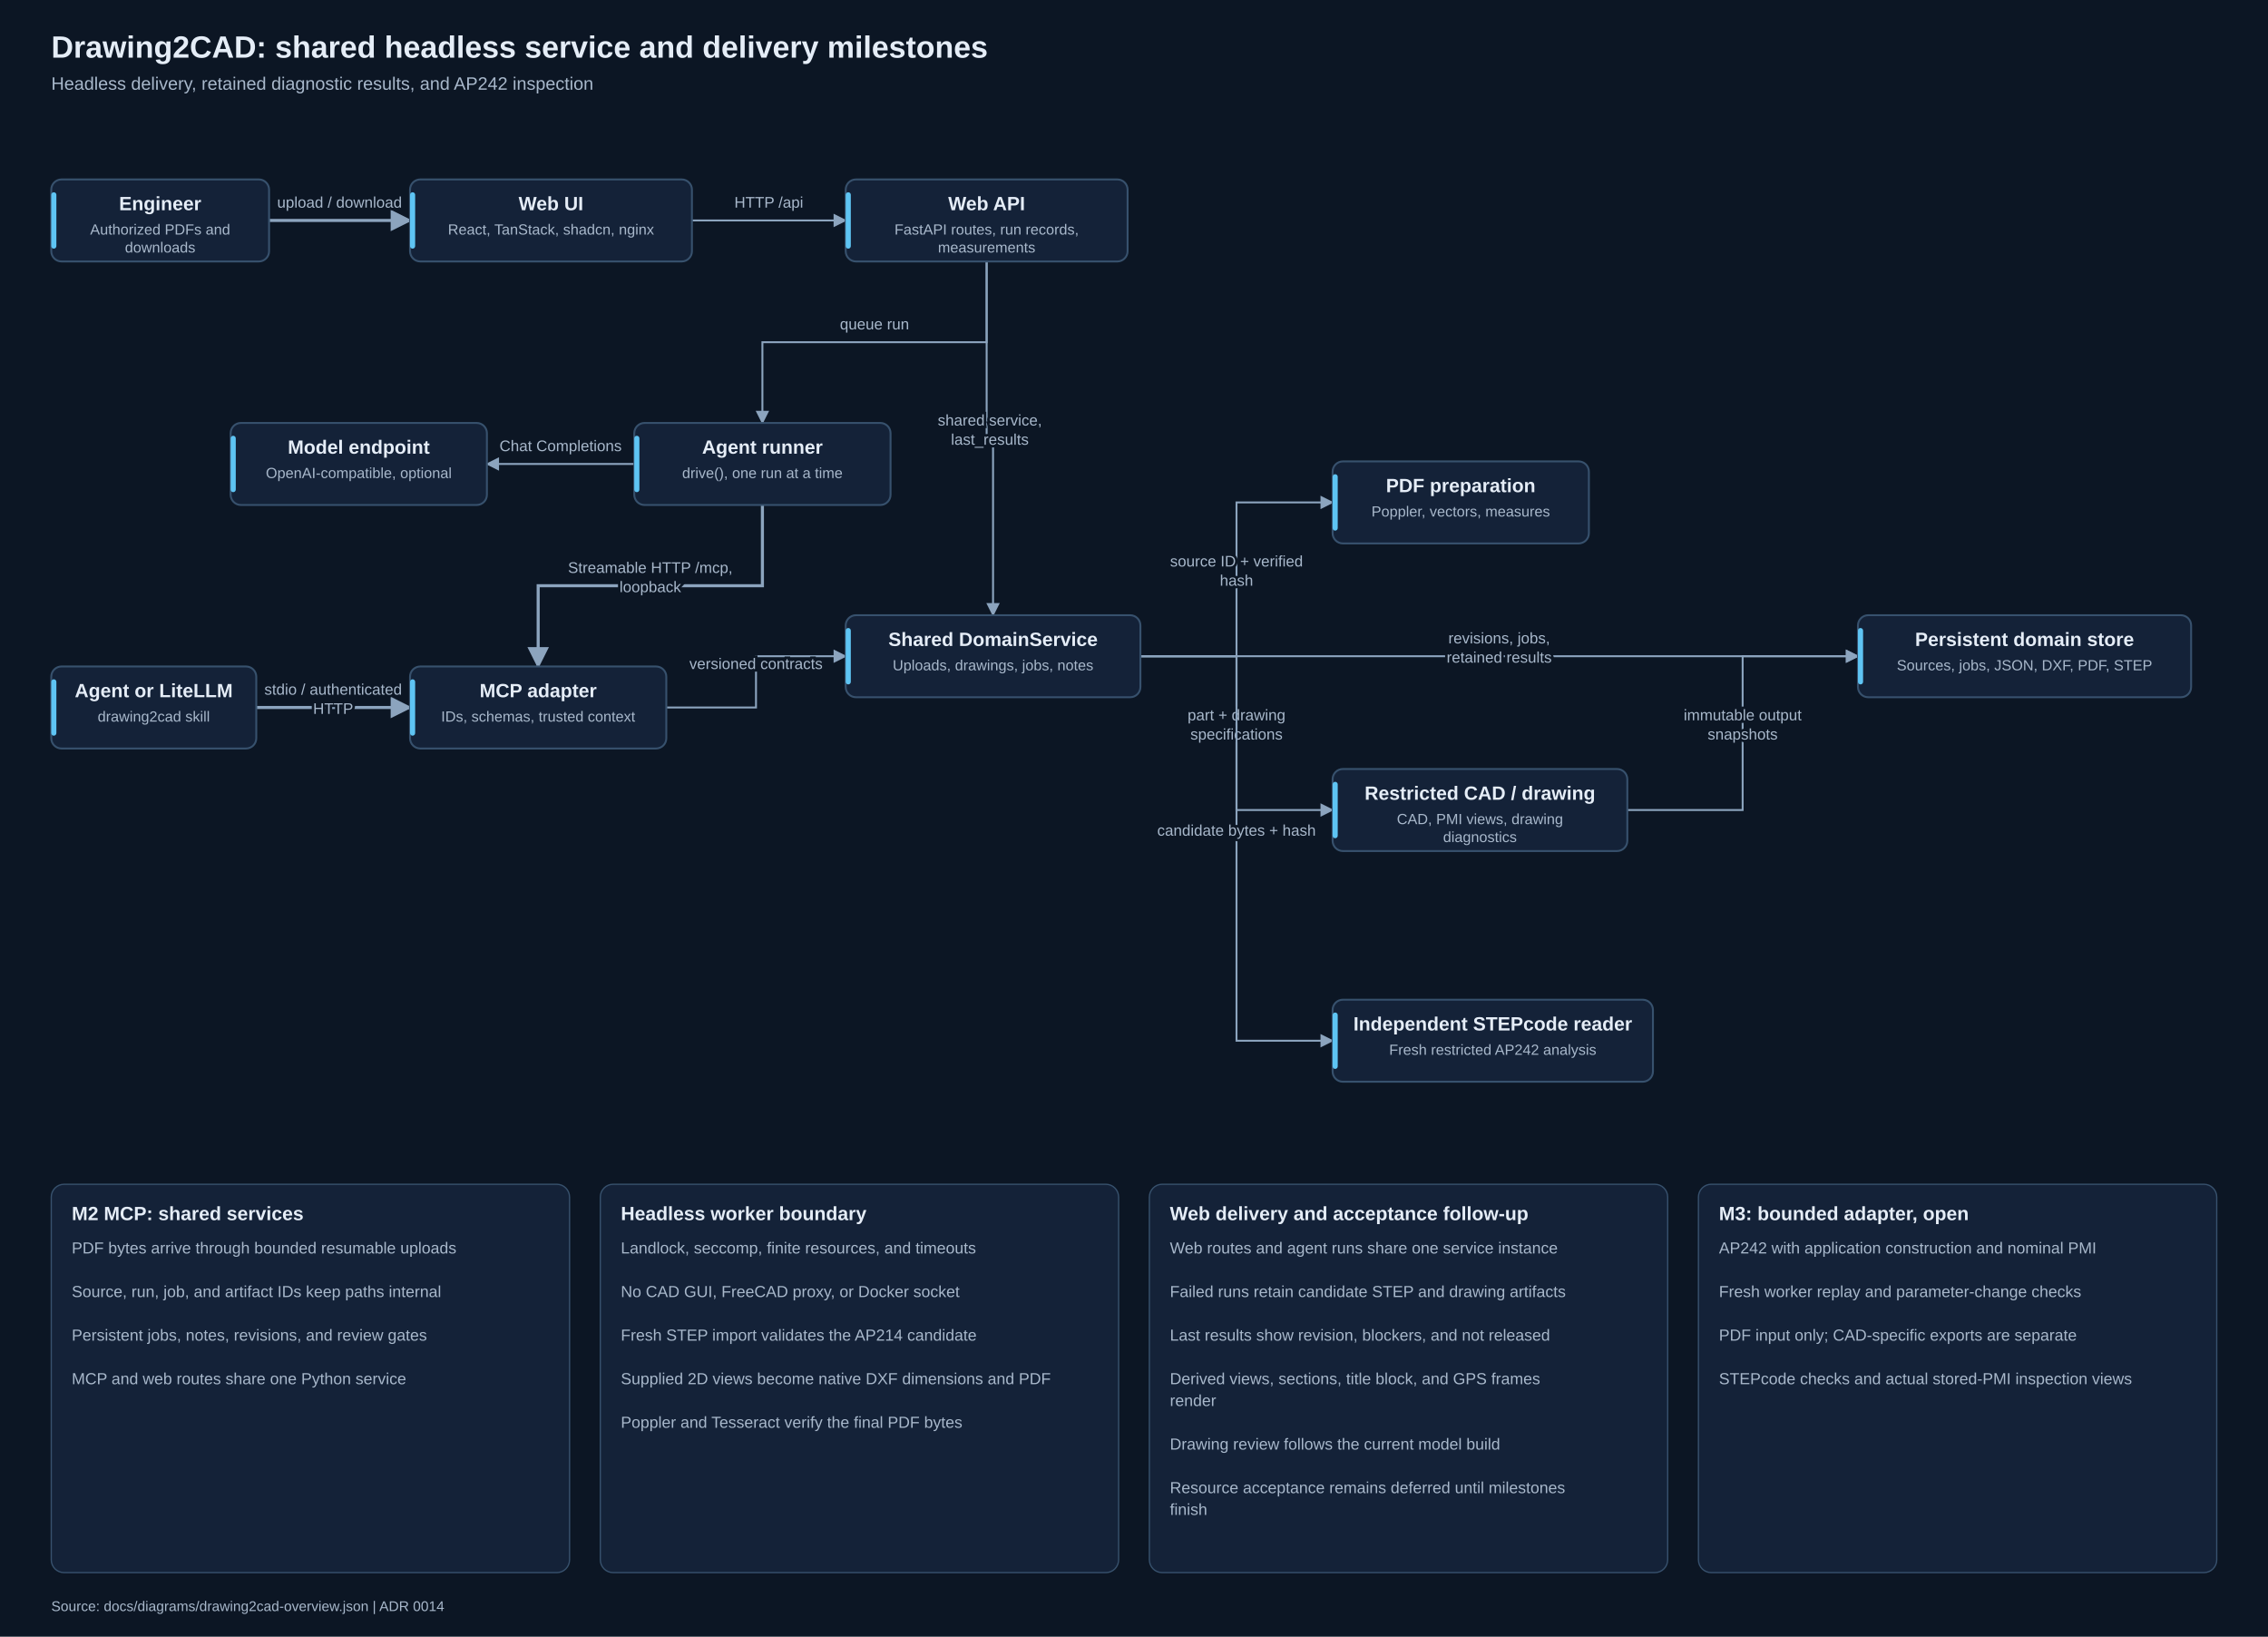
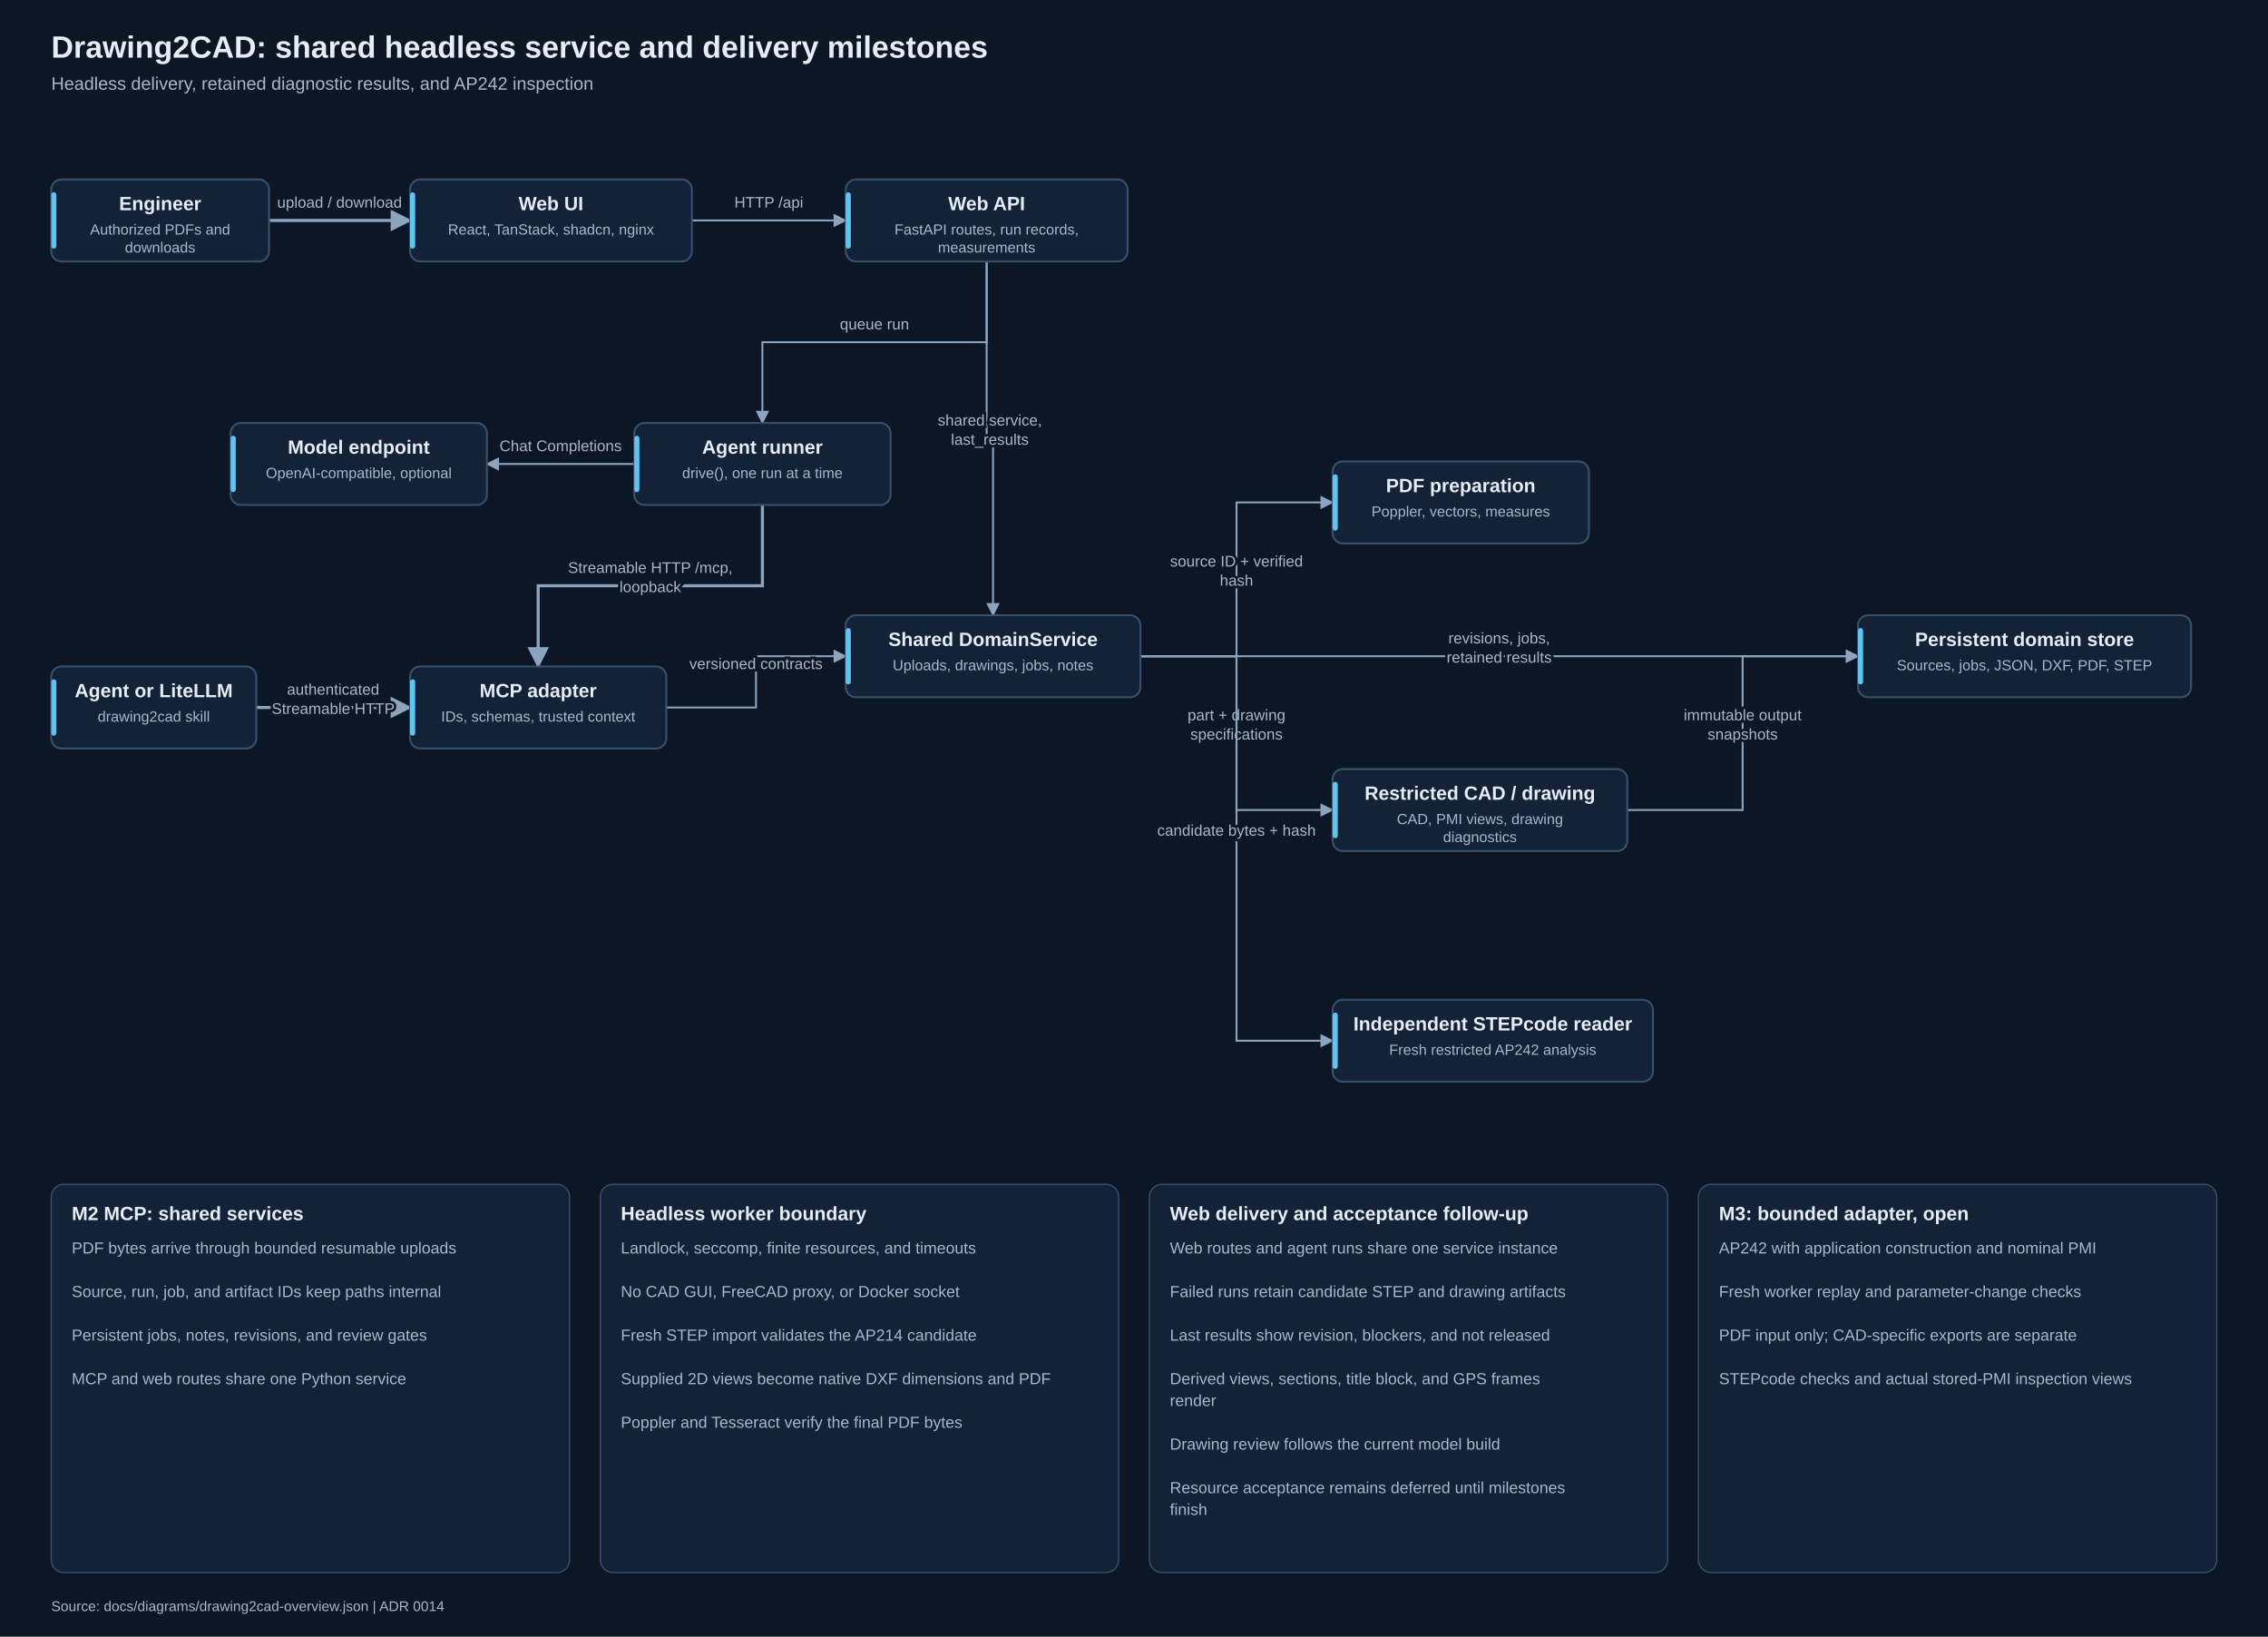
<svg xmlns="http://www.w3.org/2000/svg" viewBox="0 0 1770 1277" role="img" aria-labelledby="title desc">
  <rect width="1770" height="1277" fill="#0c1624" />
  <g font-family="Arial, Helvetica, sans-serif">
    <defs>
      <marker id="arrow" viewBox="0 0 10 10" refX="9" refY="5" markerWidth="7" markerHeight="7" orient="auto-start-reverse">
        <path d="M 0 0 L 10 5 L 0 10 z" fill="#8ca4be" />
      </marker>
    </defs>
    <text x="40" y="45" font-size="24" fill="#e5edf7" font-weight="700" text-anchor="start">Drawing2CAD: shared headless service and delivery milestones</text>
    <text x="40" y="70" font-size="14" fill="#a8b8cb" font-weight="400" text-anchor="start">Headless delivery, retained diagnostic results, and AP242 inspection</text>
    <path d="M210,172 H265 V172 H320" fill="none" stroke="#8ca4be" stroke-width="2.4" marker-end="url(#arrow)" />
    <text x="265" y="162" text-anchor="middle" font-size="12" fill="#a8b8cb" stroke="#0c1624" stroke-width="4" paint-order="stroke">upload / download</text>
    <path d="M540,172 H600 V172 H660" fill="none" stroke="#8ca4be" stroke-width="1.5" marker-end="url(#arrow)" />
    <text x="600" y="162" text-anchor="middle" font-size="12" fill="#a8b8cb" stroke="#0c1624" stroke-width="4" paint-order="stroke">HTTP /api</text>
    <path d="M770,204 V342 H775 V480" fill="none" stroke="#8ca4be" stroke-width="1.5" marker-end="url(#arrow)" />
    <text x="772.5" y="332" text-anchor="middle" font-size="12" fill="#a8b8cb" stroke="#0c1624" stroke-width="4" paint-order="stroke">shared service,</text>
    <text x="772.5" y="347" text-anchor="middle" font-size="12" fill="#a8b8cb" stroke="#0c1624" stroke-width="4" paint-order="stroke">last_results</text>
    <path d="M770,204 V267 H595 V330" fill="none" stroke="#8ca4be" stroke-width="1.5" marker-end="url(#arrow)" />
    <text x="682.5" y="257" text-anchor="middle" font-size="12" fill="#a8b8cb" stroke="#0c1624" stroke-width="4" paint-order="stroke">queue run</text>
    <path d="M495,362 H437.5 V362 H380" fill="none" stroke="#8ca4be" stroke-width="1.5" marker-end="url(#arrow)" />
    <text x="437.5" y="352" text-anchor="middle" font-size="12" fill="#a8b8cb" stroke="#0c1624" stroke-width="4" paint-order="stroke">Chat Completions</text>
    <path d="M595,394 V457 H420 V520" fill="none" stroke="#8ca4be" stroke-width="2.4" marker-end="url(#arrow)" />
    <text x="507.5" y="447" text-anchor="middle" font-size="12" fill="#a8b8cb" stroke="#0c1624" stroke-width="4" paint-order="stroke">Streamable HTTP /mcp,</text>
    <text x="507.5" y="462" text-anchor="middle" font-size="12" fill="#a8b8cb" stroke="#0c1624" stroke-width="4" paint-order="stroke">loopback</text>
    <path d="M200,552 H260 V552 H320" fill="none" stroke="#8ca4be" stroke-width="2.4" marker-end="url(#arrow)" />
-     <text x="260" y="542" text-anchor="middle" font-size="12" fill="#a8b8cb" stroke="#0c1624" stroke-width="4" paint-order="stroke">stdio / authenticated</text>
-     <text x="260" y="557" text-anchor="middle" font-size="12" fill="#a8b8cb" stroke="#0c1624" stroke-width="4" paint-order="stroke">HTTP</text>
+     <text x="260" y="542" text-anchor="middle" font-size="12" fill="#a8b8cb" stroke="#0c1624" stroke-width="4" paint-order="stroke">authenticated</text>
+     <text x="260" y="557" text-anchor="middle" font-size="12" fill="#a8b8cb" stroke="#0c1624" stroke-width="4" paint-order="stroke">Streamable HTTP</text>
    <path d="M520,552 H590 V512 H660" fill="none" stroke="#8ca4be" stroke-width="1.5" marker-end="url(#arrow)" />
    <text x="590" y="522" text-anchor="middle" font-size="12" fill="#a8b8cb" stroke="#0c1624" stroke-width="4" paint-order="stroke">versioned contracts</text>
    <path d="M890,512 H965 V392 H1040" fill="none" stroke="#8ca4be" stroke-width="1.5" marker-end="url(#arrow)" />
    <text x="965" y="442" text-anchor="middle" font-size="12" fill="#a8b8cb" stroke="#0c1624" stroke-width="4" paint-order="stroke">source ID + verified</text>
    <text x="965" y="457" text-anchor="middle" font-size="12" fill="#a8b8cb" stroke="#0c1624" stroke-width="4" paint-order="stroke">hash</text>
    <path d="M890,512 H965 V632 H1040" fill="none" stroke="#8ca4be" stroke-width="1.5" marker-end="url(#arrow)" />
    <text x="965" y="562" text-anchor="middle" font-size="12" fill="#a8b8cb" stroke="#0c1624" stroke-width="4" paint-order="stroke">part + drawing</text>
    <text x="965" y="577" text-anchor="middle" font-size="12" fill="#a8b8cb" stroke="#0c1624" stroke-width="4" paint-order="stroke">specifications</text>
    <path d="M890,512 H965 V812 H1040" fill="none" stroke="#8ca4be" stroke-width="1.5" marker-end="url(#arrow)" />
    <text x="965" y="652" text-anchor="middle" font-size="12" fill="#a8b8cb" stroke="#0c1624" stroke-width="4" paint-order="stroke">candidate bytes + hash</text>
    <path d="M890,512 H1170 V512 H1450" fill="none" stroke="#8ca4be" stroke-width="1.5" marker-end="url(#arrow)" />
    <text x="1170" y="502" text-anchor="middle" font-size="12" fill="#a8b8cb" stroke="#0c1624" stroke-width="4" paint-order="stroke">revisions, jobs,</text>
    <text x="1170" y="517" text-anchor="middle" font-size="12" fill="#a8b8cb" stroke="#0c1624" stroke-width="4" paint-order="stroke">retained results</text>
    <path d="M1270,632 H1360 V512 H1450" fill="none" stroke="#8ca4be" stroke-width="1.5" marker-end="url(#arrow)" />
    <text x="1360" y="562" text-anchor="middle" font-size="12" fill="#a8b8cb" stroke="#0c1624" stroke-width="4" paint-order="stroke">immutable output</text>
    <text x="1360" y="577" text-anchor="middle" font-size="12" fill="#a8b8cb" stroke="#0c1624" stroke-width="4" paint-order="stroke">snapshots</text>
    <g id="engineer">
      <rect x="40" y="140" width="170" height="64" rx="8" fill="#142238" stroke="#37516d" stroke-width="1.5" />
      <rect x="40" y="150" width="4" height="44" rx="2" fill="#5ec4f3" />
      <text x="125" y="164" font-size="15" fill="#e5edf7" font-weight="700" text-anchor="middle">Engineer</text>
      <text x="125" y="183" font-size="11.5" fill="#a8b8cb" font-weight="400" text-anchor="middle">Authorized PDFs and</text>
      <text x="125" y="197" font-size="11.5" fill="#a8b8cb" font-weight="400" text-anchor="middle">downloads</text>
    </g>
    <g id="webui">
      <rect x="320" y="140" width="220" height="64" rx="8" fill="#142238" stroke="#37516d" stroke-width="1.5" />
      <rect x="320" y="150" width="4" height="44" rx="2" fill="#5ec4f3" />
      <text x="430" y="164" font-size="15" fill="#e5edf7" font-weight="700" text-anchor="middle">Web UI</text>
      <text x="430" y="183" font-size="11.5" fill="#a8b8cb" font-weight="400" text-anchor="middle">React, TanStack, shadcn, nginx</text>
    </g>
    <g id="demoapi">
      <rect x="660" y="140" width="220" height="64" rx="8" fill="#142238" stroke="#37516d" stroke-width="1.5" />
      <rect x="660" y="150" width="4" height="44" rx="2" fill="#5ec4f3" />
      <text x="770" y="164" font-size="15" fill="#e5edf7" font-weight="700" text-anchor="middle">Web API</text>
      <text x="770" y="183" font-size="11.5" fill="#a8b8cb" font-weight="400" text-anchor="middle">FastAPI routes, run records,</text>
      <text x="770" y="197" font-size="11.5" fill="#a8b8cb" font-weight="400" text-anchor="middle">measurements</text>
    </g>
    <g id="demotools">
      <rect x="660" y="480" width="230" height="64" rx="8" fill="#142238" stroke="#37516d" stroke-width="1.5" />
      <rect x="660" y="490" width="4" height="44" rx="2" fill="#5ec4f3" />
      <text x="775" y="504" font-size="15" fill="#e5edf7" font-weight="700" text-anchor="middle">Shared DomainService</text>
      <text x="775" y="523" font-size="11.5" fill="#a8b8cb" font-weight="400" text-anchor="middle">Uploads, drawings, jobs, notes</text>
    </g>
    <g id="model">
      <rect x="180" y="330" width="200" height="64" rx="8" fill="#142238" stroke="#37516d" stroke-width="1.5" />
      <rect x="180" y="340" width="4" height="44" rx="2" fill="#5ec4f3" />
      <text x="280" y="354" font-size="15" fill="#e5edf7" font-weight="700" text-anchor="middle">Model endpoint</text>
      <text x="280" y="373" font-size="11.5" fill="#a8b8cb" font-weight="400" text-anchor="middle">OpenAI-compatible, optional</text>
    </g>
    <g id="runner">
      <rect x="495" y="330" width="200" height="64" rx="8" fill="#142238" stroke="#37516d" stroke-width="1.5" />
      <rect x="495" y="340" width="4" height="44" rx="2" fill="#5ec4f3" />
      <text x="595" y="354" font-size="15" fill="#e5edf7" font-weight="700" text-anchor="middle">Agent runner</text>
      <text x="595" y="373" font-size="11.5" fill="#a8b8cb" font-weight="400" text-anchor="middle">drive(), one run at a time</text>
    </g>
    <g id="agent">
      <rect x="40" y="520" width="160" height="64" rx="8" fill="#142238" stroke="#37516d" stroke-width="1.5" />
      <rect x="40" y="530" width="4" height="44" rx="2" fill="#5ec4f3" />
      <text x="120" y="544" font-size="15" fill="#e5edf7" font-weight="700" text-anchor="middle">Agent or LiteLLM</text>
      <text x="120" y="563" font-size="11.5" fill="#a8b8cb" font-weight="400" text-anchor="middle">drawing2cad skill</text>
    </g>
    <g id="mcp">
      <rect x="320" y="520" width="200" height="64" rx="8" fill="#142238" stroke="#37516d" stroke-width="1.5" />
      <rect x="320" y="530" width="4" height="44" rx="2" fill="#5ec4f3" />
      <text x="420" y="544" font-size="15" fill="#e5edf7" font-weight="700" text-anchor="middle">MCP adapter</text>
      <text x="420" y="563" font-size="11.5" fill="#a8b8cb" font-weight="400" text-anchor="middle">IDs, schemas, trusted context</text>
    </g>
    <g id="pdf">
      <rect x="1040" y="360" width="200" height="64" rx="8" fill="#142238" stroke="#37516d" stroke-width="1.5" />
      <rect x="1040" y="370" width="4" height="44" rx="2" fill="#5ec4f3" />
      <text x="1140" y="384" font-size="15" fill="#e5edf7" font-weight="700" text-anchor="middle">PDF preparation</text>
      <text x="1140" y="403" font-size="11.5" fill="#a8b8cb" font-weight="400" text-anchor="middle">Poppler, vectors, measures</text>
    </g>
    <g id="worker">
      <rect x="1040" y="600" width="230" height="64" rx="8" fill="#142238" stroke="#37516d" stroke-width="1.5" />
      <rect x="1040" y="610" width="4" height="44" rx="2" fill="#5ec4f3" />
      <text x="1155" y="624" font-size="15" fill="#e5edf7" font-weight="700" text-anchor="middle">Restricted CAD / drawing</text>
      <text x="1155" y="643" font-size="11.5" fill="#a8b8cb" font-weight="400" text-anchor="middle">CAD, PMI views, drawing</text>
      <text x="1155" y="657" font-size="11.5" fill="#a8b8cb" font-weight="400" text-anchor="middle">diagnostics</text>
    </g>
    <g id="analyzer">
      <rect x="1040" y="780" width="250" height="64" rx="8" fill="#142238" stroke="#37516d" stroke-width="1.5" />
      <rect x="1040" y="790" width="4" height="44" rx="2" fill="#5ec4f3" />
      <text x="1165" y="804" font-size="15" fill="#e5edf7" font-weight="700" text-anchor="middle">Independent STEPcode reader</text>
      <text x="1165" y="823" font-size="11.5" fill="#a8b8cb" font-weight="400" text-anchor="middle">Fresh restricted AP242 analysis</text>
    </g>
    <g id="artifacts">
      <rect x="1450" y="480" width="260" height="64" rx="8" fill="#142238" stroke="#37516d" stroke-width="1.5" />
      <rect x="1450" y="490" width="4" height="44" rx="2" fill="#5ec4f3" />
      <text x="1580" y="504" font-size="15" fill="#e5edf7" font-weight="700" text-anchor="middle">Persistent domain store</text>
      <text x="1580" y="523" font-size="11.5" fill="#a8b8cb" font-weight="400" text-anchor="middle">Sources, jobs, JSON, DXF, PDF, STEP</text>
    </g>
    <rect x="40" y="924" width="404.5" height="303" rx="10" fill="#142238" stroke="#37516d" />
    <text x="56" y="952" font-size="15" fill="#e5edf7" font-weight="700" text-anchor="start">M2 MCP: shared services</text>
    <text x="56" y="978" font-size="12.5" fill="#a8b8cb" font-weight="400" text-anchor="start">PDF bytes arrive through bounded resumable uploads</text>
    <text x="56" y="995" font-size="12.5" fill="#a8b8cb" font-weight="400" text-anchor="start" />
    <text x="56" y="1012" font-size="12.5" fill="#a8b8cb" font-weight="400" text-anchor="start">Source, run, job, and artifact IDs keep paths internal</text>
    <text x="56" y="1029" font-size="12.5" fill="#a8b8cb" font-weight="400" text-anchor="start" />
    <text x="56" y="1046" font-size="12.5" fill="#a8b8cb" font-weight="400" text-anchor="start">Persistent jobs, notes, revisions, and review gates</text>
    <text x="56" y="1063" font-size="12.5" fill="#a8b8cb" font-weight="400" text-anchor="start" />
    <text x="56" y="1080" font-size="12.5" fill="#a8b8cb" font-weight="400" text-anchor="start">MCP and web routes share one Python service</text>
    <text x="56" y="1097" font-size="12.5" fill="#a8b8cb" font-weight="400" text-anchor="start" />
    <rect x="468.5" y="924" width="404.5" height="303" rx="10" fill="#142238" stroke="#37516d" />
    <text x="484.5" y="952" font-size="15" fill="#e5edf7" font-weight="700" text-anchor="start">Headless worker boundary</text>
    <text x="484.5" y="978" font-size="12.5" fill="#a8b8cb" font-weight="400" text-anchor="start">Landlock, seccomp, finite resources, and timeouts</text>
    <text x="484.5" y="995" font-size="12.5" fill="#a8b8cb" font-weight="400" text-anchor="start" />
    <text x="484.5" y="1012" font-size="12.5" fill="#a8b8cb" font-weight="400" text-anchor="start">No CAD GUI, FreeCAD proxy, or Docker socket</text>
    <text x="484.5" y="1029" font-size="12.5" fill="#a8b8cb" font-weight="400" text-anchor="start" />
    <text x="484.5" y="1046" font-size="12.5" fill="#a8b8cb" font-weight="400" text-anchor="start">Fresh STEP import validates the AP214 candidate</text>
    <text x="484.5" y="1063" font-size="12.5" fill="#a8b8cb" font-weight="400" text-anchor="start" />
    <text x="484.5" y="1080" font-size="12.5" fill="#a8b8cb" font-weight="400" text-anchor="start">Supplied 2D views become native DXF dimensions and PDF</text>
    <text x="484.5" y="1097" font-size="12.5" fill="#a8b8cb" font-weight="400" text-anchor="start" />
    <text x="484.5" y="1114" font-size="12.5" fill="#a8b8cb" font-weight="400" text-anchor="start">Poppler and Tesseract verify the final PDF bytes</text>
    <text x="484.5" y="1131" font-size="12.5" fill="#a8b8cb" font-weight="400" text-anchor="start" />
    <rect x="897" y="924" width="404.5" height="303" rx="10" fill="#142238" stroke="#37516d" />
    <text x="913" y="952" font-size="15" fill="#e5edf7" font-weight="700" text-anchor="start">Web delivery and acceptance follow-up</text>
    <text x="913" y="978" font-size="12.5" fill="#a8b8cb" font-weight="400" text-anchor="start">Web routes and agent runs share one service instance</text>
    <text x="913" y="995" font-size="12.5" fill="#a8b8cb" font-weight="400" text-anchor="start" />
    <text x="913" y="1012" font-size="12.5" fill="#a8b8cb" font-weight="400" text-anchor="start">Failed runs retain candidate STEP and drawing artifacts</text>
    <text x="913" y="1029" font-size="12.5" fill="#a8b8cb" font-weight="400" text-anchor="start" />
    <text x="913" y="1046" font-size="12.5" fill="#a8b8cb" font-weight="400" text-anchor="start">Last results show revision, blockers, and not released</text>
    <text x="913" y="1063" font-size="12.5" fill="#a8b8cb" font-weight="400" text-anchor="start" />
    <text x="913" y="1080" font-size="12.5" fill="#a8b8cb" font-weight="400" text-anchor="start">Derived views, sections, title block, and GPS frames</text>
    <text x="913" y="1097" font-size="12.5" fill="#a8b8cb" font-weight="400" text-anchor="start">render</text>
    <text x="913" y="1114" font-size="12.5" fill="#a8b8cb" font-weight="400" text-anchor="start" />
    <text x="913" y="1131" font-size="12.5" fill="#a8b8cb" font-weight="400" text-anchor="start">Drawing review follows the current model build</text>
    <text x="913" y="1148" font-size="12.5" fill="#a8b8cb" font-weight="400" text-anchor="start" />
    <text x="913" y="1165" font-size="12.5" fill="#a8b8cb" font-weight="400" text-anchor="start">Resource acceptance remains deferred until milestones</text>
    <text x="913" y="1182" font-size="12.5" fill="#a8b8cb" font-weight="400" text-anchor="start">finish</text>
    <text x="913" y="1199" font-size="12.5" fill="#a8b8cb" font-weight="400" text-anchor="start" />
    <rect x="1325.5" y="924" width="404.5" height="303" rx="10" fill="#142238" stroke="#37516d" />
    <text x="1341.5" y="952" font-size="15" fill="#e5edf7" font-weight="700" text-anchor="start">M3: bounded adapter, open</text>
    <text x="1341.5" y="978" font-size="12.5" fill="#a8b8cb" font-weight="400" text-anchor="start">AP242 with application construction and nominal PMI</text>
    <text x="1341.5" y="995" font-size="12.5" fill="#a8b8cb" font-weight="400" text-anchor="start" />
    <text x="1341.5" y="1012" font-size="12.5" fill="#a8b8cb" font-weight="400" text-anchor="start">Fresh worker replay and parameter-change checks</text>
    <text x="1341.5" y="1029" font-size="12.5" fill="#a8b8cb" font-weight="400" text-anchor="start" />
    <text x="1341.5" y="1046" font-size="12.5" fill="#a8b8cb" font-weight="400" text-anchor="start">PDF input only; CAD-specific exports are separate</text>
    <text x="1341.5" y="1063" font-size="12.5" fill="#a8b8cb" font-weight="400" text-anchor="start" />
    <text x="1341.5" y="1080" font-size="12.5" fill="#a8b8cb" font-weight="400" text-anchor="start">STEPcode checks and actual stored-PMI inspection views</text>
    <text x="1341.5" y="1097" font-size="12.5" fill="#a8b8cb" font-weight="400" text-anchor="start" />
    <text x="40" y="1257" font-size="11" fill="#a8b8cb" font-weight="400" text-anchor="start">Source: docs/diagrams/drawing2cad-overview.json | ADR 0014</text>
  </g>
</svg>
